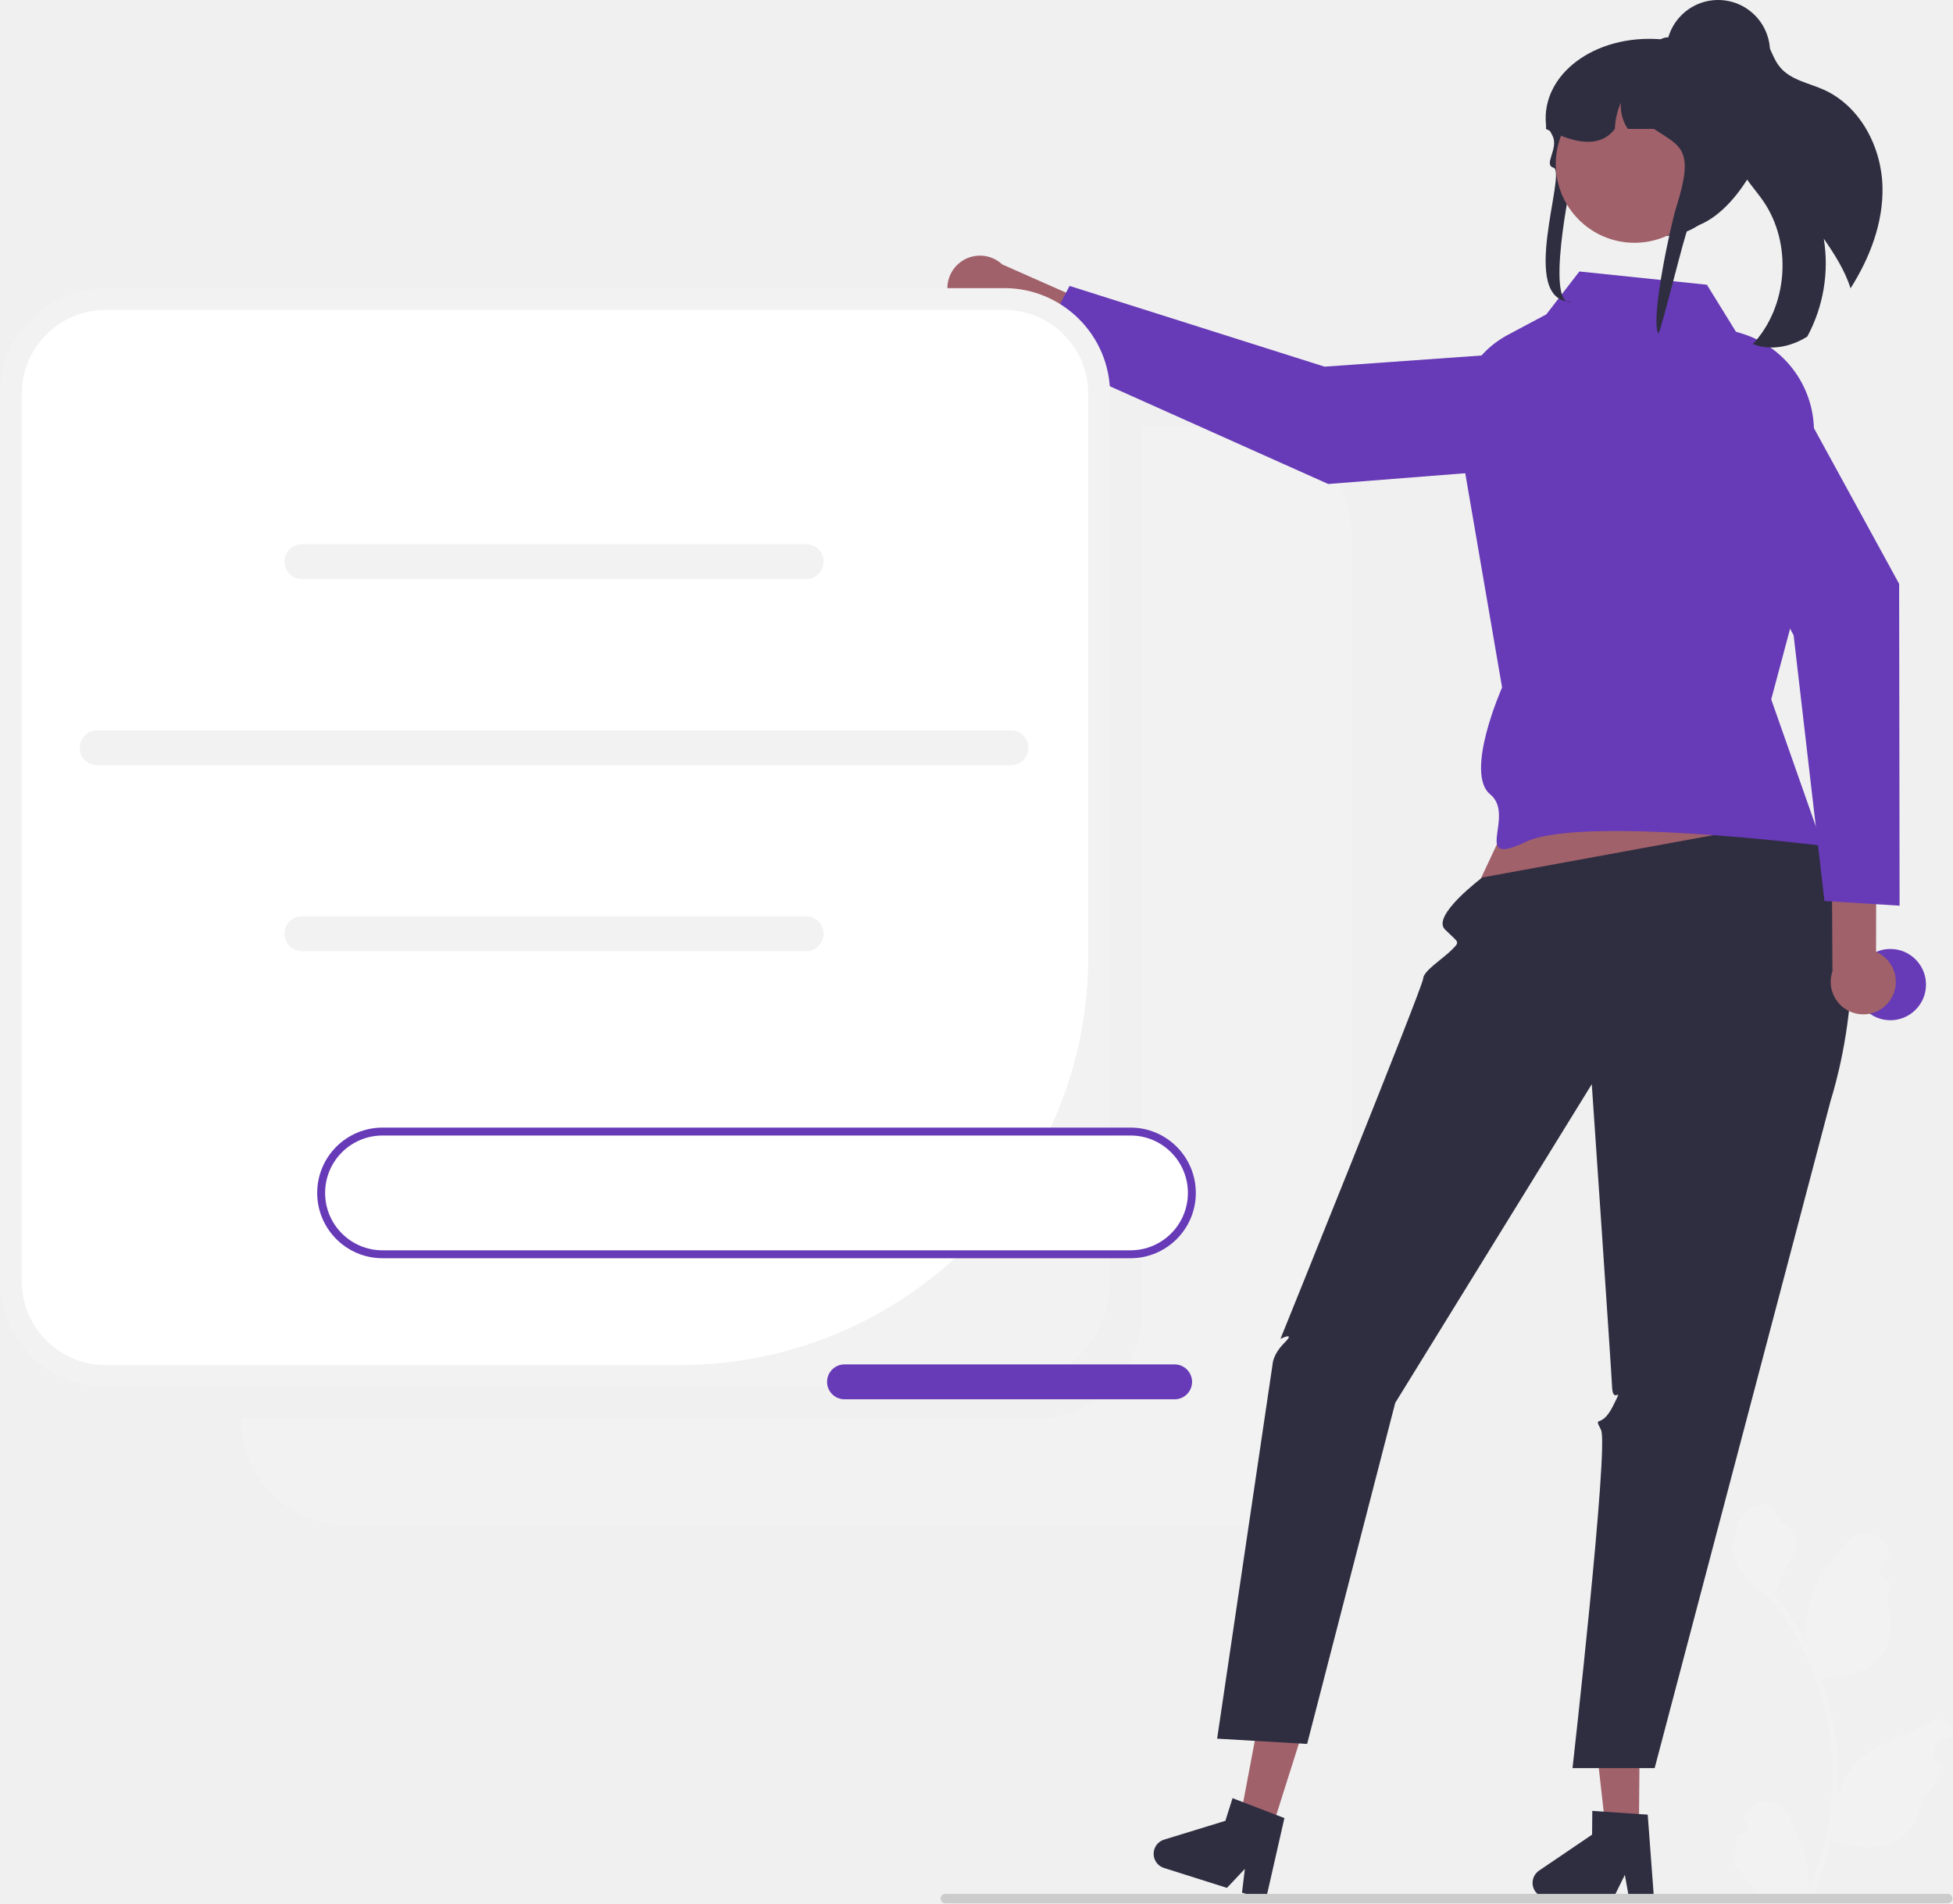
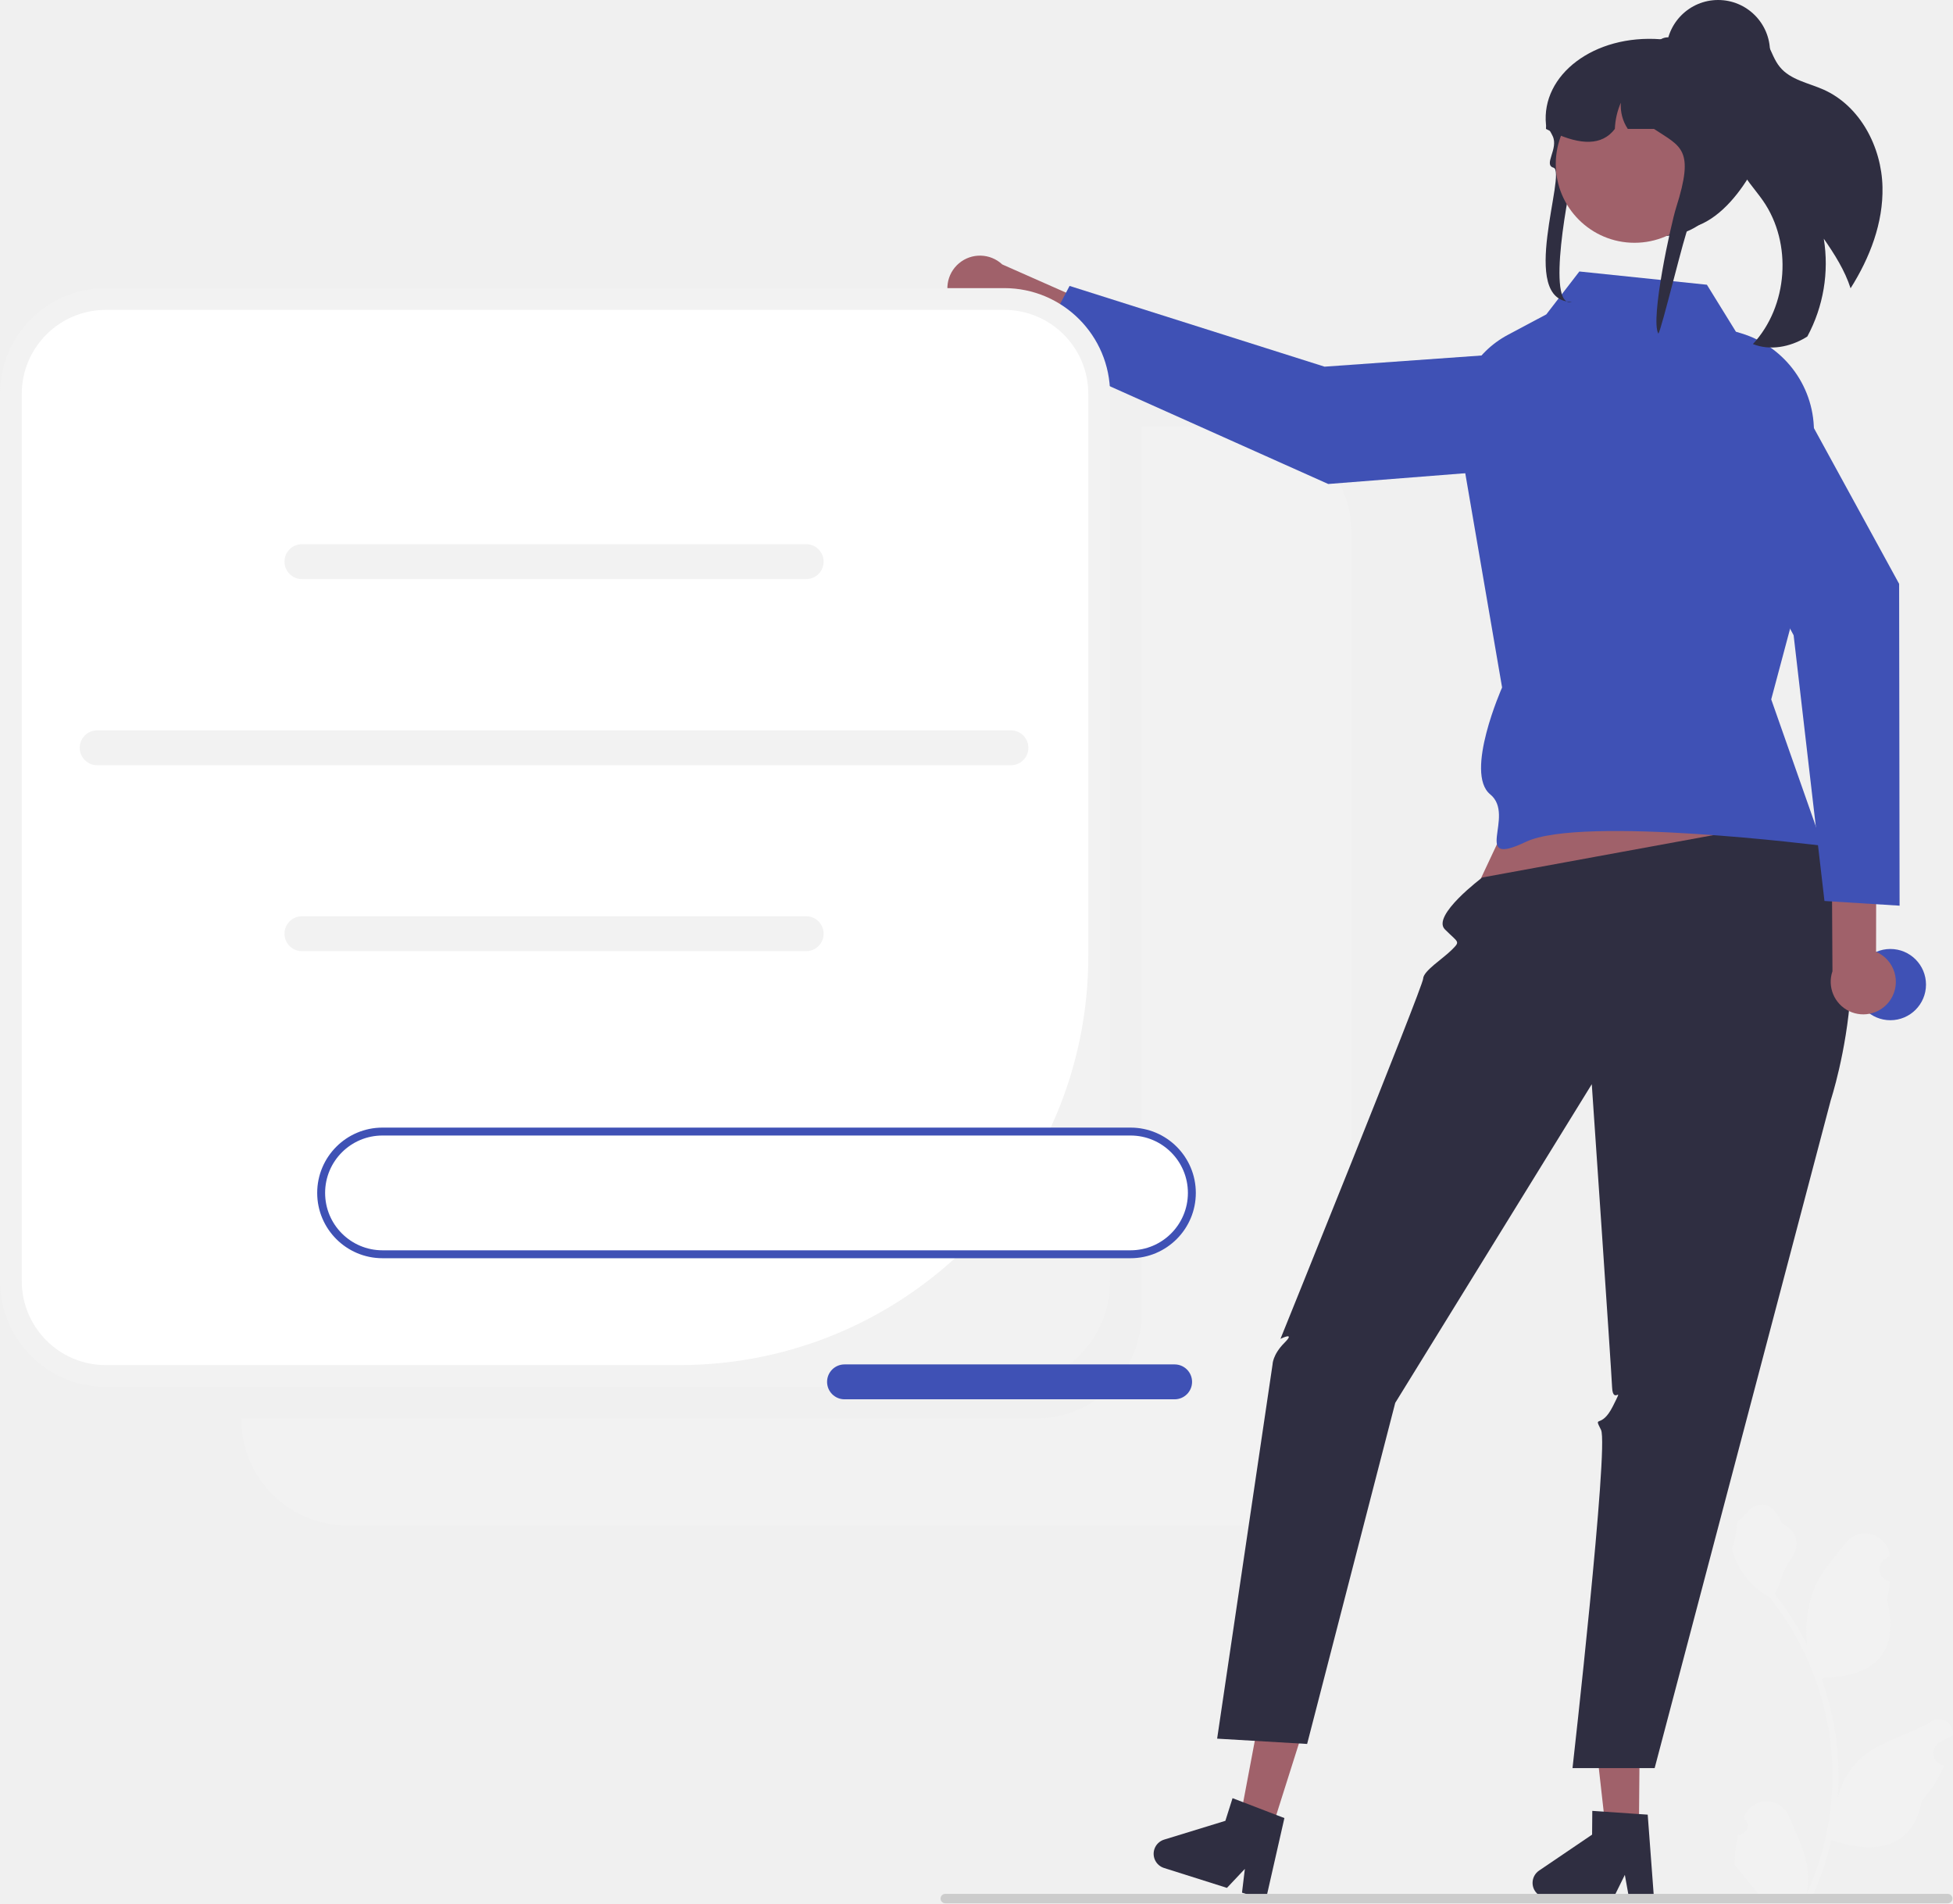
<svg xmlns="http://www.w3.org/2000/svg" data-name="Layer 1" width="493.461" height="480.848" viewBox="0 0 493.461 480.848">
  <path d="M668.007,317.365H641.751V541.211a26.744,26.744,0,0,1-26.744,26.744H414.269v.256a26.744,26.744,0,0,0,26.744,26.744h226.993a26.744,26.744,0,0,0,26.744-26.744V344.109A26.744,26.744,0,0,0,668.007,317.365Z" transform="translate(-353.2694 -209.5759)" fill="#f2f2f2" />
  <path d="M792.472,673.091a2.269,2.269,0,0,0,1.645-3.933l-.155-.618q.031-.074.062-.148a6.094,6.094,0,0,1,11.241.042c1.839,4.428,4.179,8.864,4.756,13.546a18.029,18.029,0,0,1-.316,6.2,72.281,72.281,0,0,0,6.575-30.021,69.764,69.764,0,0,0-.433-7.783q-.358-3.178-.995-6.31a73.119,73.119,0,0,0-14.5-30.99,19.459,19.459,0,0,1-8.093-8.397,14.843,14.843,0,0,1-1.35-4.056c.394.052,1.486-5.949,1.188-6.317.549-.833,1.532-1.247,2.131-2.06,2.982-4.043,7.091-3.337,9.236,2.157,4.582,2.313,4.627,6.148,1.815,9.837-1.789,2.347-2.035,5.522-3.604,8.035.162.207.329.407.491.614a73.591,73.591,0,0,1,7.681,12.169,30.593,30.593,0,0,1,1.826-14.21c1.748-4.217,5.025-7.769,7.91-11.415a6.279,6.279,0,0,1,11.184,3.083q.009.081.017.161-.643.363-1.259.77a3.078,3.078,0,0,0,1.241,5.602l.063.01a30.627,30.627,0,0,1-.807,4.579c3.702,14.316-4.29,19.53-15.701,19.764-.252.129-.497.258-.749.381a75.114,75.114,0,0,1,4.043,19.028,71.243,71.243,0,0,1-.052,11.503l.019-.136a18.826,18.826,0,0,1,6.427-10.87c4.946-4.063,11.933-5.559,17.268-8.824a3.533,3.533,0,0,1,5.411,3.437l-.022.143a20.677,20.677,0,0,0-2.319,1.117q-.643.363-1.259.77a3.078,3.078,0,0,0,1.241,5.602l.063.01c.045.006.084.013.129.019a30.654,30.654,0,0,1-5.639,8.829c-2.315,12.497-12.256,13.683-22.89,10.044h-.006a75.093,75.093,0,0,1-5.044,14.726H792.923c-.065-.2-.123-.407-.181-.607a20.474,20.474,0,0,0,4.986-.297c-1.337-1.641-2.674-3.294-4.011-4.935a1.121,1.121,0,0,1-.084-.097c-.678-.84-1.363-1.673-2.041-2.512l-0-.001a29.99,29.99,0,0,1,.879-7.64Z" transform="translate(-353.2694 -209.5759)" fill="#f2f2f2" />
  <path d="M593.994,286.915a8.246,8.246,0,0,0,12.466,1.526l37.465,16.903,7.223-9.213-44.644-19.75a8.235,8.235,0,0,0-12.509,10.535Z" transform="translate(-353.2694 -209.5759)" fill="#a0616a" />
-   <path d="M754.778,297.455l3.716,21.056a7.155,7.155,0,0,1-6.485,8.376l-63.139,4.965L614.653,298.637l8.864-16.827L687.944,302.212Z" transform="translate(-353.2694 -209.5759)" fill="#673ab7" />
+   <path d="M754.778,297.455l3.716,21.056a7.155,7.155,0,0,1-6.485,8.376l-63.139,4.965L614.653,298.637l8.864-16.827L687.944,302.212Z" transform="translate(-353.2694 -209.5759)" fill="#3f51b5" />
  <rect y="72.789" width="280.481" height="277.59" rx="26.744" fill="#f2f2f2" />
  <path d="M380.014,287.865a21.244,21.244,0,0,0-21.244,21.244V533.211a21.244,21.244,0,0,0,21.244,21.244H524.886A103.364,103.364,0,0,0,628.25,451.091V309.109a21.244,21.244,0,0,0-21.244-21.244Z" transform="translate(-353.2694 -209.5759)" fill="#fff" />
  <path d="M556.965,355.876H429.559a4.408,4.408,0,1,1,0-8.816H556.965a4.408,4.408,0,0,1,0,8.816Z" transform="translate(-353.2694 -209.5759)" fill="#f2f2f2" />
  <path d="M556.965,449.876H429.559a4.408,4.408,0,1,1,0-8.816H556.965a4.408,4.408,0,0,1,0,8.816Z" transform="translate(-353.2694 -209.5759)" fill="#f2f2f2" />
  <path d="M608.702,402.907H377.822a4.408,4.408,0,1,1,0-8.816H608.702a4.408,4.408,0,0,1,0,8.816Z" transform="translate(-353.2694 -209.5759)" fill="#f2f2f2" />
  <polygon points="393.531 180.687 370.531 229.687 459.008 220.726 440.539 173.687 393.531 180.687" fill="#a0616a" />
  <polygon points="414.101 462.32 405.712 462.249 401.999 429.138 414.379 429.243 414.101 462.32" fill="#a0616a" />
  <path d="M740.5,685.235a3.755,3.755,0,0,0,3.718,3.783l16.679.139,2.92-5.918,1.072,5.949,6.293.057-1.589-21.217-2.189-.146-8.931-.616-2.881-.193-.051,6.003-13.398,9.087A3.749,3.749,0,0,0,740.5,685.235Z" transform="translate(-353.2694 -209.5759)" fill="#2f2e41" />
  <polygon points="321.266 462.358 313.268 459.825 319.447 427.085 331.251 430.822 321.266 462.358" fill="#a0616a" />
  <path d="M644.932,676.789a3.755,3.755,0,0,0,2.443,4.709l15.902,5.033,4.53-4.799-.723,6.001,5.999,1.904L677.797,668.89l-2.05-.783-8.356-3.212-2.697-1.031-1.812,5.723-15.477,4.75A3.749,3.749,0,0,0,644.932,676.789Z" transform="translate(-353.2694 -209.5759)" fill="#2f2e41" />
  <path d="M808.248,416.522,727.801,431.263s-12.903,9.652-9.452,13.109,3.987,2.921,1.719,5.189-7.171,5.299-7.219,7.283-36.048,90.984-36.048,90.984,4-2,1,1-3,5.479-3,5.479l-14,94.521,22.737,1.339,22.263-86.173,49.659-80.504s4.927,71.789,5.134,76.564,3.207-1.225.207,4.775-5,2-3,6-7.205,85.435-7.205,85.435h20.753L815.859,487.472S831.695,439.216,808.248,416.522Z" transform="translate(-353.2694 -209.5759)" fill="#2f2e41" />
-   <path d="M784.549,281.51l-32.225-3.348-8.349,10.839-9.726,5.18a24.275,24.275,0,0,0-12.815,22.962l11.366,66.119s-9.601,21.619-3,27-5.104,18.707,9,12,75,1,75,1l-13-37,9.711-36.358,1.069-30.485a25.826,25.826,0,0,0-18.339-25.627l-1.358-.41Z" transform="translate(-353.2694 -209.5759)" fill="#673ab7" />
+   <path d="M784.549,281.51l-32.225-3.348-8.349,10.839-9.726,5.18a24.275,24.275,0,0,0-12.815,22.962l11.366,66.119s-9.601,21.619-3,27-5.104,18.707,9,12,75,1,75,1l-13-37,9.711-36.358,1.069-30.485a25.826,25.826,0,0,0-18.339-25.627l-1.358-.41Z" transform="translate(-353.2694 -209.5759)" fill="#3f51b5" />
  <path d="M828.913,256.806c.211,9.083-3.183,17.878-8.06,25.603-1.449-4.51-4.054-8.614-6.77-12.527a38.995,38.995,0,0,1-4.15,24.696,5.224,5.224,0,0,1-.444.285c-3.975,2.391-9.014,3.359-13.314,1.633,8.884-9.577,10.015-25.444,2.566-36.186-2.109-3.048-4.836-5.744-6.142-9.212-2.062-5.535-.08-11.628,1.171-17.398,1.169-5.37,1.374-11.761-2.229-15.697a3.786,3.786,0,0,1,3.47-1.598c2.221.314,3.838,2.245,4.868,4.233,1.03,1.989,1.709,4.193,3.144,5.91,2.658,3.215,7.184,3.975,10.999,5.669C823.26,236.332,828.692,246.699,828.913,256.806Z" transform="translate(-353.2694 -209.5759)" fill="#2f2e41" />
  <path d="M590.92,689.234a1.186,1.186,0,0,0,1.19,1.19h253.29a1.19,1.19,0,0,0,0-2.38h-253.29A1.187,1.187,0,0,0,590.92,689.234Z" transform="translate(-353.2694 -209.5759)" fill="#ccc" />
-   <circle cx="477.638" cy="248.748" r="9" fill="#673ab7" />
+   <circle cx="477.638" cy="248.748" r="9" fill="#3f51b5" />
  <path d="M751.156,251.613c.528-1.848-3.111,9.446-1.355,9.65,7.997.917,18.974,5.693,24.543,7.921.251-.029.502-.058.745-.095.598-.066,1.18-.16,1.756-.269C789.814,266.366,794.801,246.445,794.801,246.263c0-.896-2.149-25.493-5.535-25.857a24.957,24.957,0,0,0-2.678-.146h-8.402a39.048,39.048,0,0,0-5.274-.765H772.896c-16.915-1.289-30.253,9.021-29.006,21.567.007.015.022.029.029.044.362.539.679,1.048.959,1.536.273.459.502.896.701,1.311,1.542,3.204-2.421,7.235.207,7.987,3.495,1.001-9.192,33.894,4.642,33.894C743.698,287.747,749.699,256.71,751.156,251.613Z" transform="translate(-353.2694 -209.5759)" fill="#2f2e41" />
  <circle cx="412.986" cy="41.443" r="19.894" fill="#a0616a" />
  <path d="M743.89,242.147c.332.175.657.335.989.495.347.167.693.335,1.04.488,6.661,3.022,12.083,3.357,15.374-.983a18.392,18.392,0,0,1,1.512-6.626,10.65,10.65,0,0,0,1.756,6.626h6.624c6.824,4.529,10.328,5.002,5.592,19.87-1.321,4.143-6.571,28.251-4.505,31.826.598-.066,6.955-26.471,7.53-26.58,12.969-2.454,21.209-23.82,20.154-25.028a22.275,22.275,0,0,0-2.309-9.91,22.793,22.793,0,0,0-8.661-9.422,40.166,40.166,0,0,0-6.92-2.599c-.059-.015-.111-.029-.17-.044-.73-.197-1.475-.379-2.22-.532a40.842,40.842,0,0,0-4.662-.706c-.111-.007-.221-.015-.325-.015a3.513,3.513,0,0,0-1.778.488c-.007,0-.007.007-.015.007a3.347,3.347,0,0,0-.989.881,3.386,3.386,0,0,0-.723,2.104H763.808q-.409,0-.819.022a19.78,19.78,0,0,0-19.069,18.596C743.897,241.456,743.89,241.798,743.89,242.147Z" transform="translate(-353.2694 -209.5759)" fill="#2f2e41" />
  <circle cx="434.117" cy="13.106" r="13.106" fill="#2f2e41" />
  <path d="M831.009,462.035a8.246,8.246,0,0,0-3.717-11.996l.065-41.101-11.364-2.813.28,48.817a8.235,8.235,0,0,0,14.736,7.093Z" transform="translate(-353.2694 -209.5759)" fill="#a0616a" />
-   <path d="M774.733,311.053l17.684-12.018a7.155,7.155,0,0,1,10.298,2.483l30.404,55.559.116,81.31-18.982-1.19-7.792-67.129Z" transform="translate(-353.2694 -209.5759)" fill="#673ab7" />
+   <path d="M774.733,311.053l17.684-12.018a7.155,7.155,0,0,1,10.298,2.483l30.404,55.559.116,81.31-18.982-1.19-7.792-67.129Z" transform="translate(-353.2694 -209.5759)" fill="#3f51b5" />
  <path d="M638.915,495.453h-189a15.5,15.5,0,0,0,0,31h189a15.5,15.5,0,1,0,0-31Z" transform="translate(-353.2694 -209.5759)" fill="#fff" />
-   <path d="M638.915,527.453h-189a16.5,16.5,0,0,1,0-33h189a16.5,16.5,0,1,1,0,33Zm-189-31a14.5,14.5,0,0,0,0,29h189a14.5,14.5,0,1,0,0-29Z" transform="translate(-353.2694 -209.5759)" fill="#673ab7" />
-   <path d="M650.06,563.096H566.653a4.408,4.408,0,1,1,0-8.816h83.406a4.408,4.408,0,0,1,0,8.816Z" transform="translate(-353.2694 -209.5759)" fill="#673ab7" />
+   <path d="M638.915,527.453h-189a16.5,16.5,0,0,1,0-33h189a16.5,16.5,0,1,1,0,33Zm-189-31a14.5,14.5,0,0,0,0,29h189a14.5,14.5,0,1,0,0-29Z" transform="translate(-353.2694 -209.5759)" fill="#3f51b5" />
+   <path d="M650.06,563.096H566.653a4.408,4.408,0,1,1,0-8.816h83.406a4.408,4.408,0,0,1,0,8.816Z" transform="translate(-353.2694 -209.5759)" fill="#3f51b5" />
</svg>
